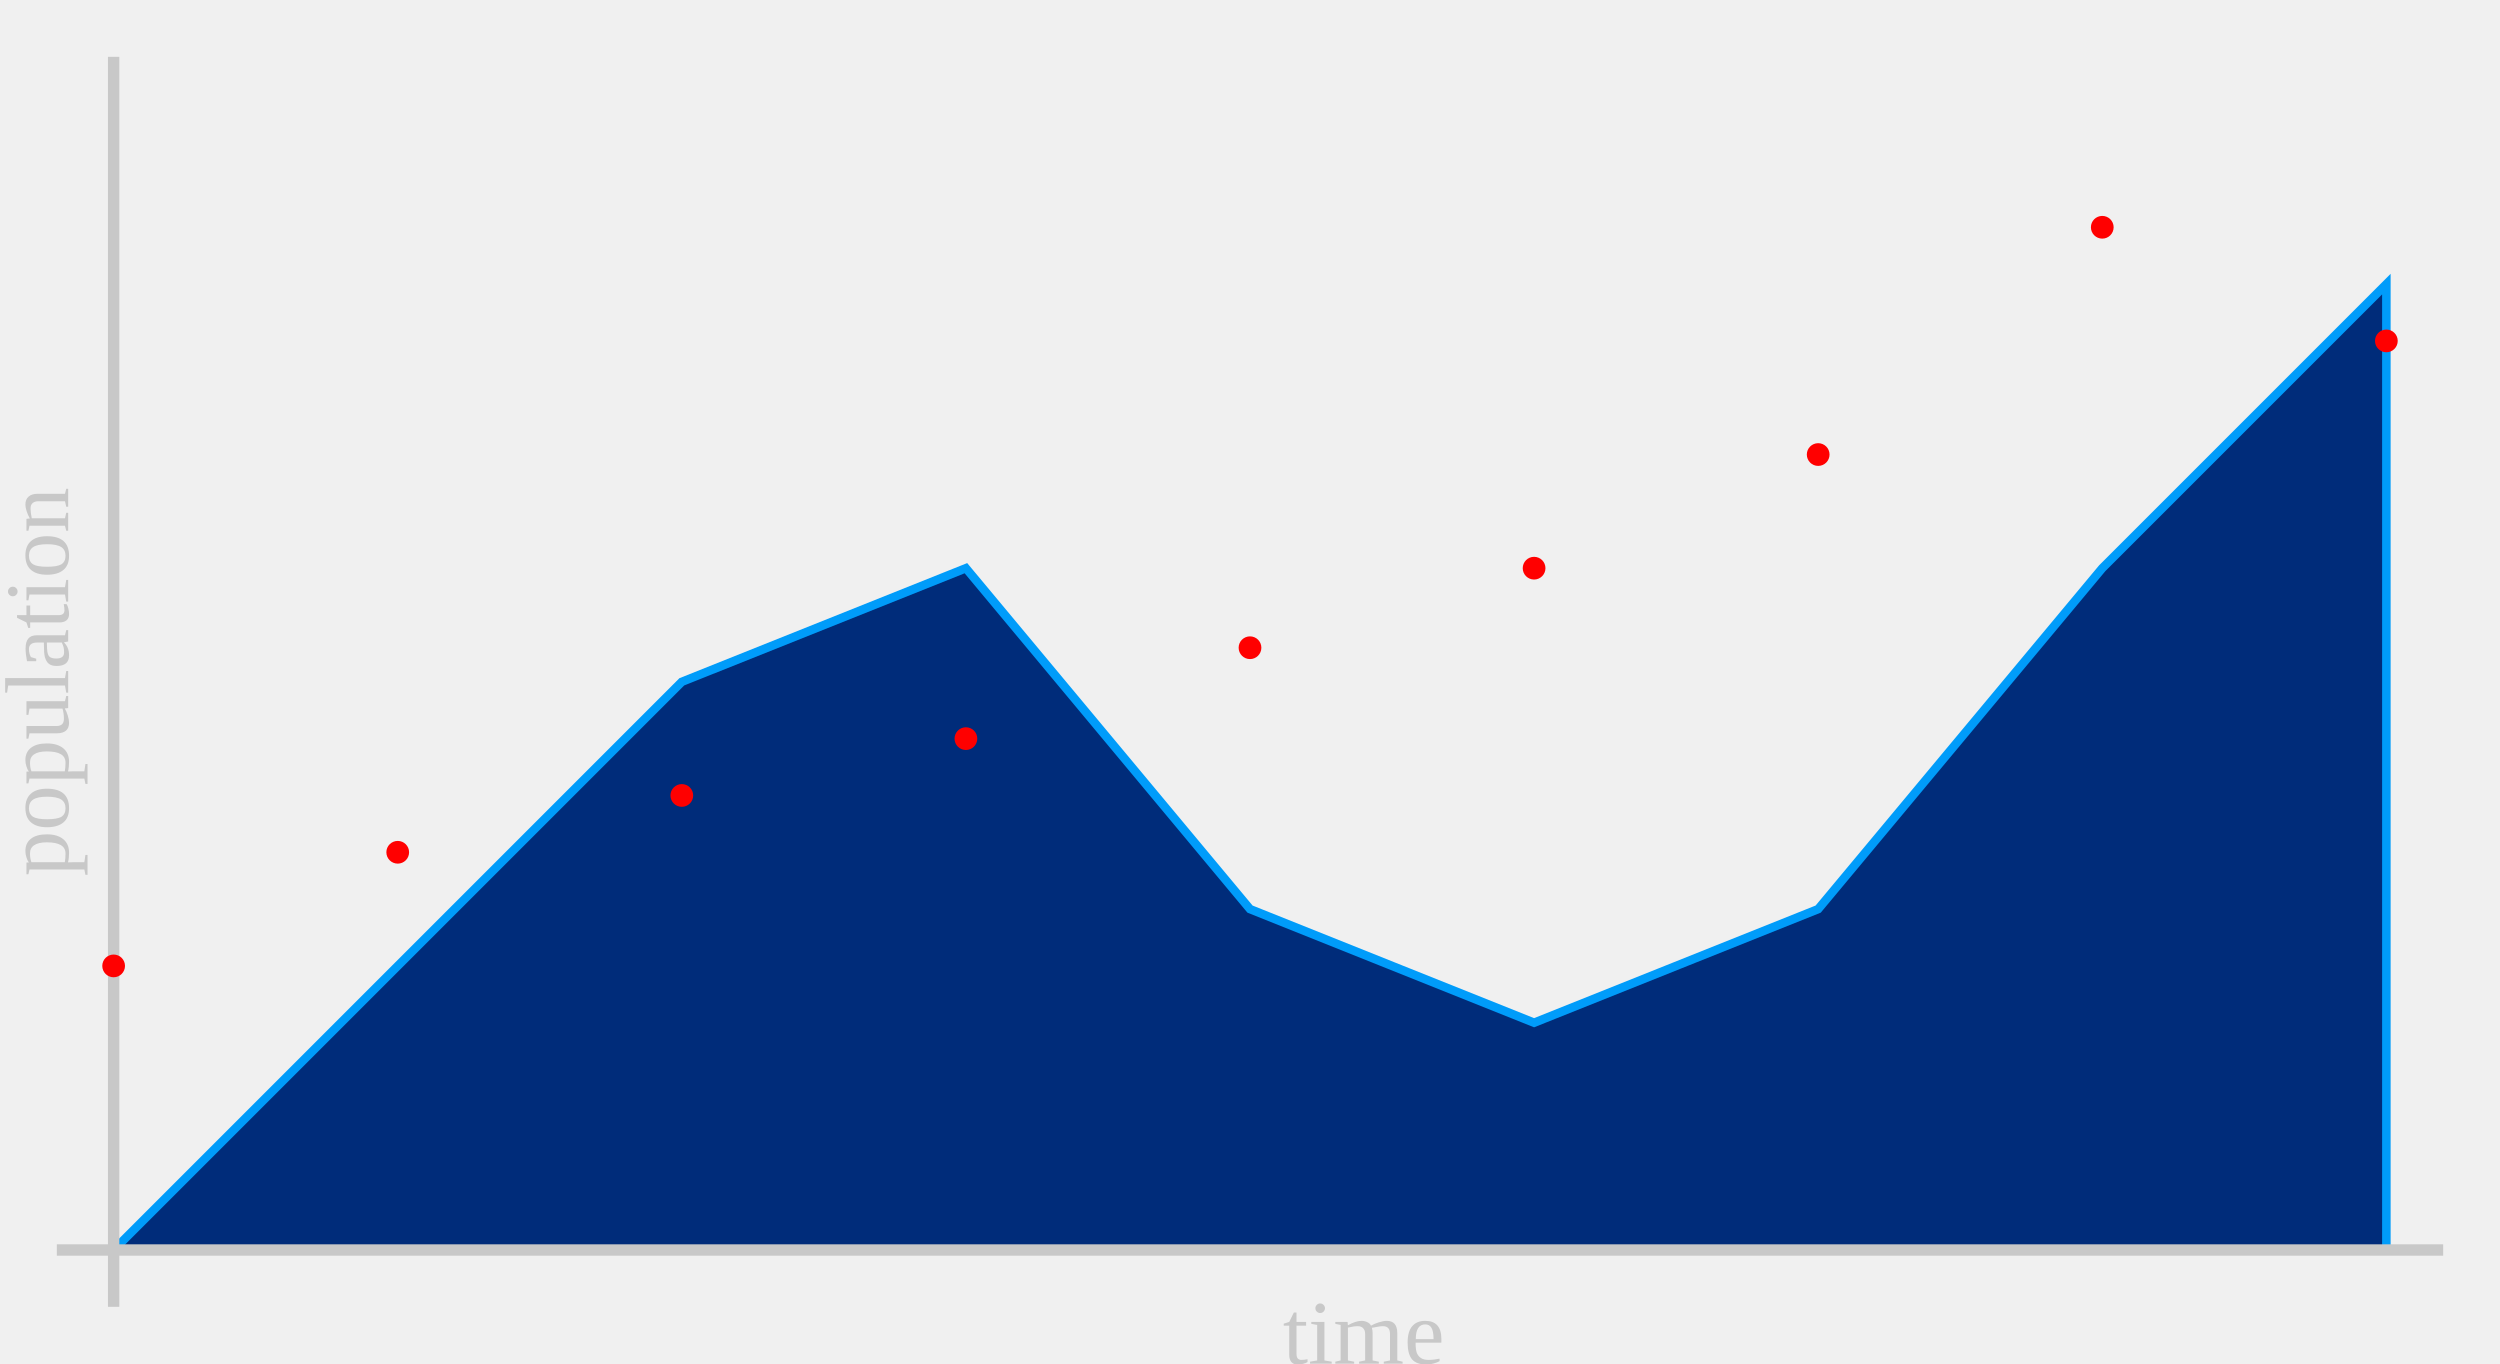
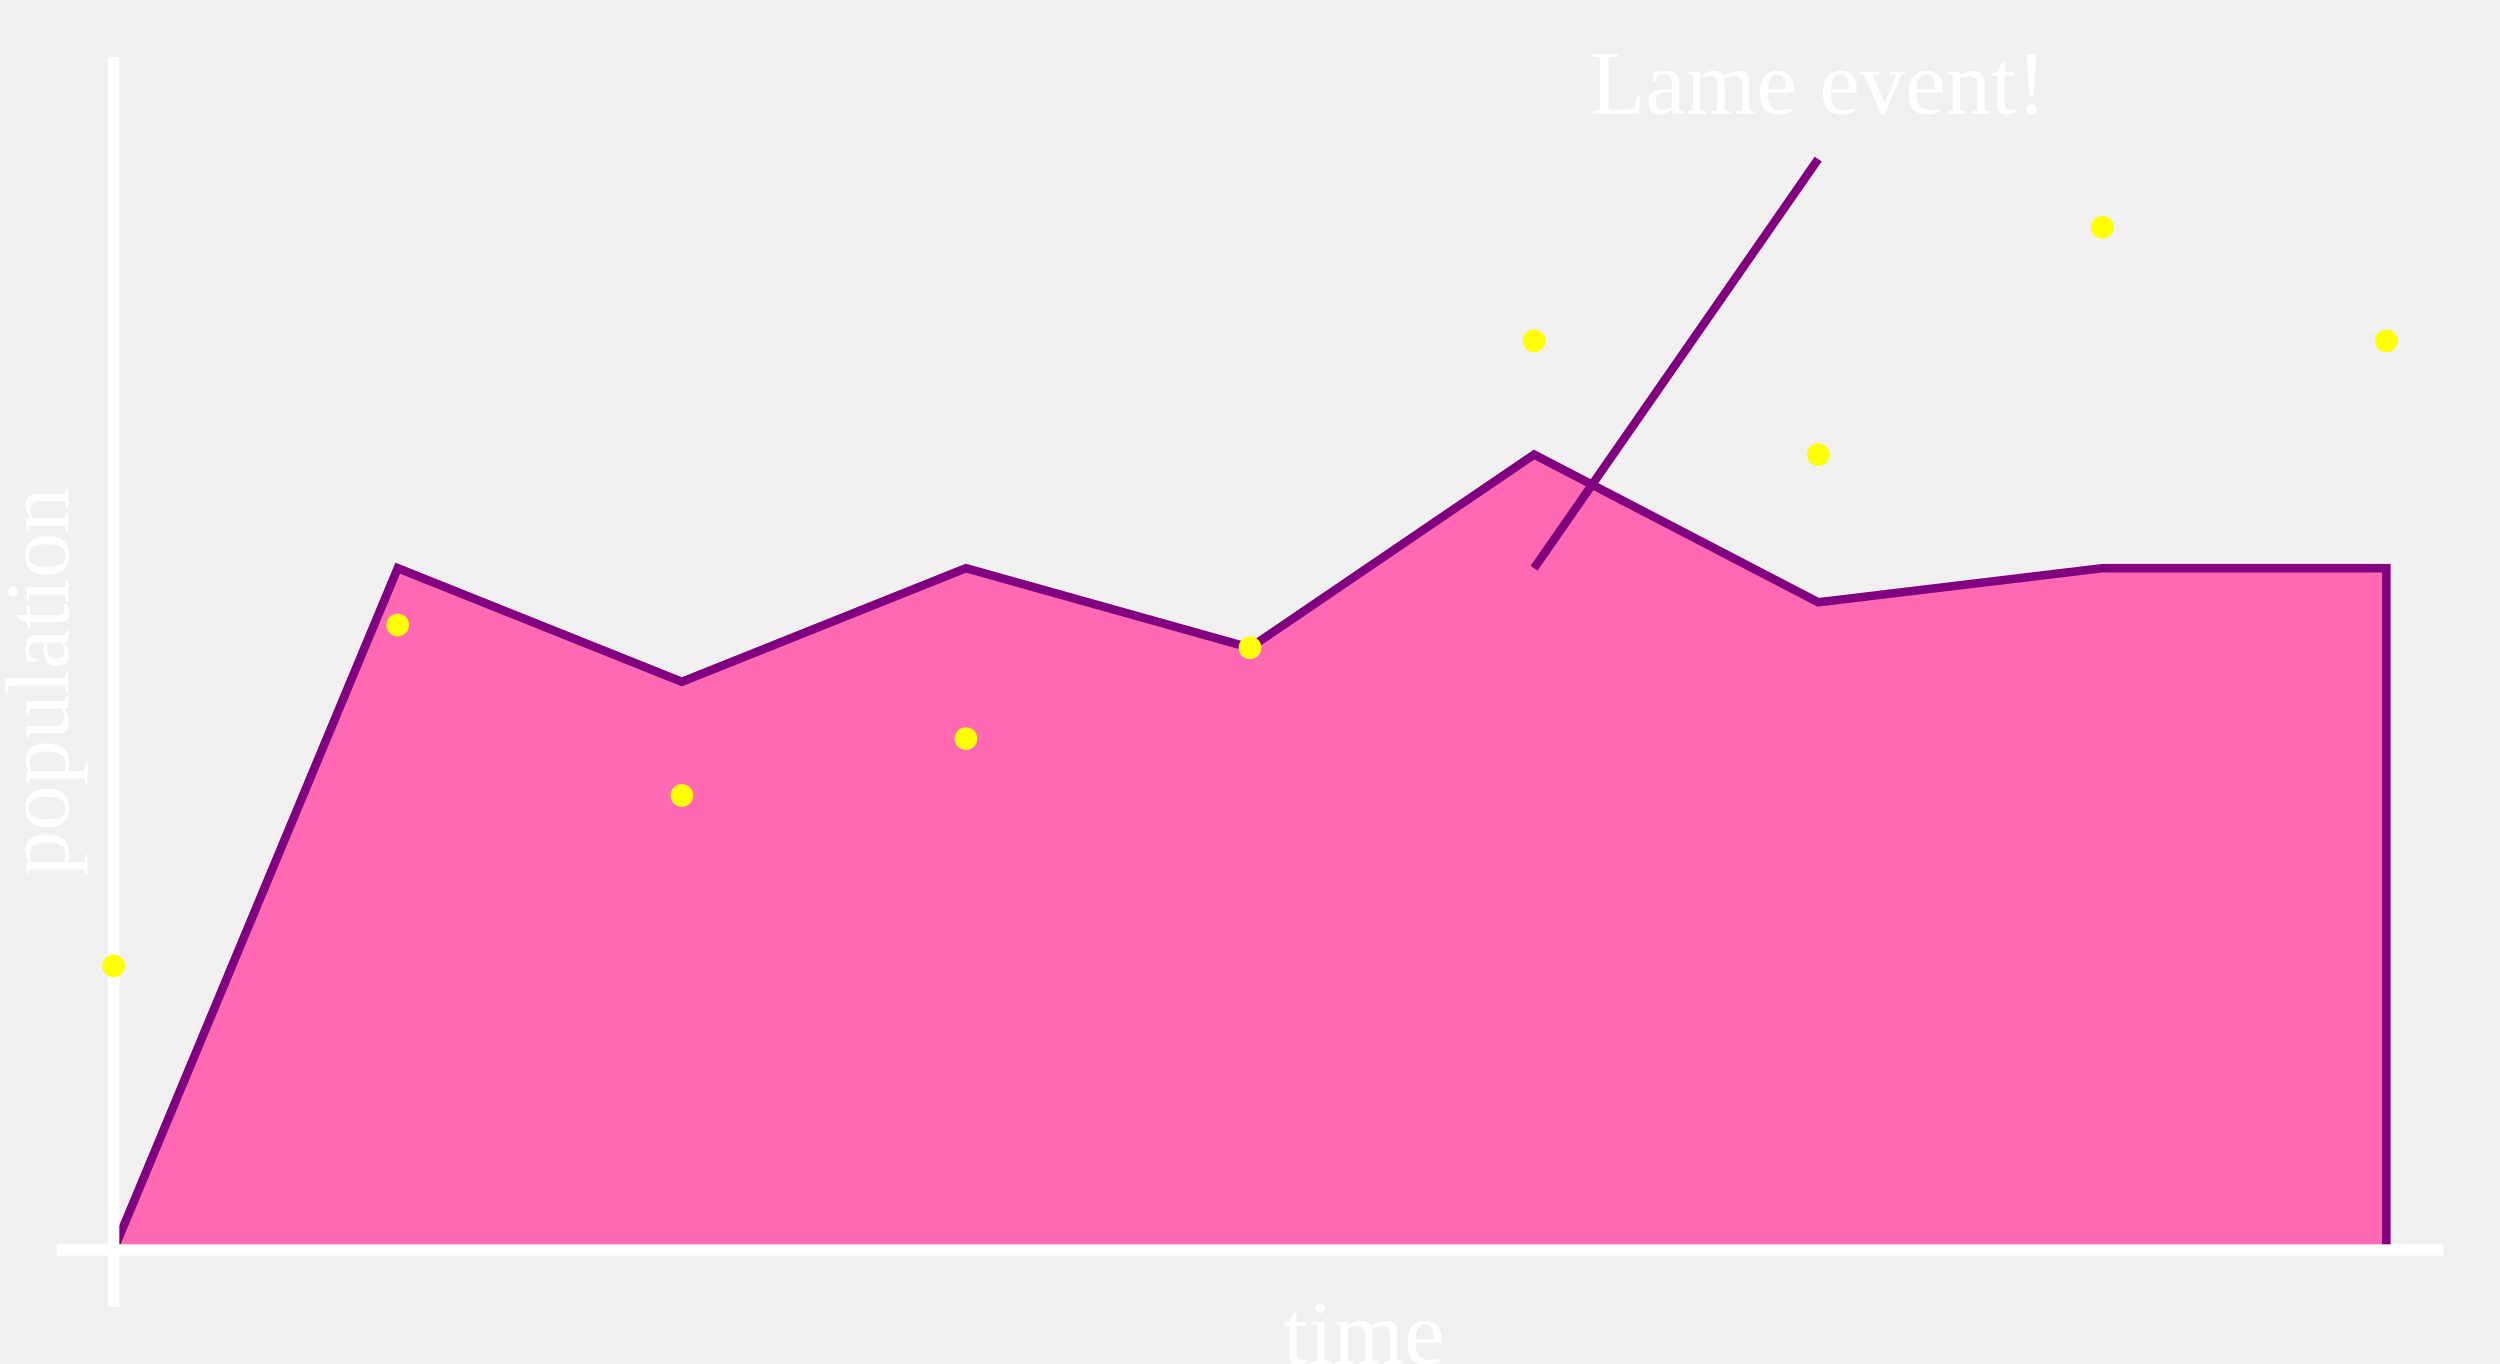
<svg xmlns="http://www.w3.org/2000/svg" version="1.1" viewBox="-10 -10 220 120" width="220" height="120">
  <style>
		.axis {
			stroke-width: 1;
- 			stroke: rgb(200, 200, 200);
+ 			stroke: white;
		}
		text {
- 			fill: rgb(200, 200, 200);
+ 			fill: white;
			font-size: 8px;
			text-anchor: middle;
		}
	</style>
-   <path d="M 0 100 L 25 75 L 50 50 L 75 40 L 100 70 L 125 80 L 150 70 L 175 40 L 200 15 V 100 Z" fill="rgb(0, 44, 122)" stroke="rgb(0, 156, 250)" stroke-width="0.75" />
+   <path d="M 0 100 L 25 40 L 50 50 L 75 40 L 100 47 L 125 30 L 150 43 L 175 40 L 200 40 V 100 Z" fill="hotpink" stroke="purple" stroke-width="0.75" />
  <line class="axis" x1="-5" y1="100" x2="205" y2="100" />
  <line class="axis" x1="0" y1="105" x2="0" y2="-5" />
-   <g id="red-dots-plot" fill="rgb(255, 0, 0)">
+   <g id="red-dots-plot" fill="yellow">
    <circle cx="0" cy="75" r="1" />
-     <circle cx="25" cy="65" r="1" />
+     <circle cx="25" cy="45" r="1" />
    <circle cx="50" cy="60" r="1" />
    <circle cx="75" cy="55" r="1" />
    <circle cx="100" cy="47" r="1" />
-     <circle cx="125" cy="40" r="1" />
+     <circle cx="125" cy="20" r="1" />
    <circle cx="150" cy="30" r="1" />
    <circle cx="175" cy="10" r="1" />
    <circle cx="200" cy="20" r="1" />
  </g>
+   <text x="150" y="0">Lame event!</text>
+   <path d="M 150 4 L 125 40 Z" stroke="purple" stroke-width="0.75" />
  <text x="50%" y="110">time</text>
  <g transform="translate(-4, 50)">
    <text transform="rotate(-90)">population</text>
  </g>
</svg>
